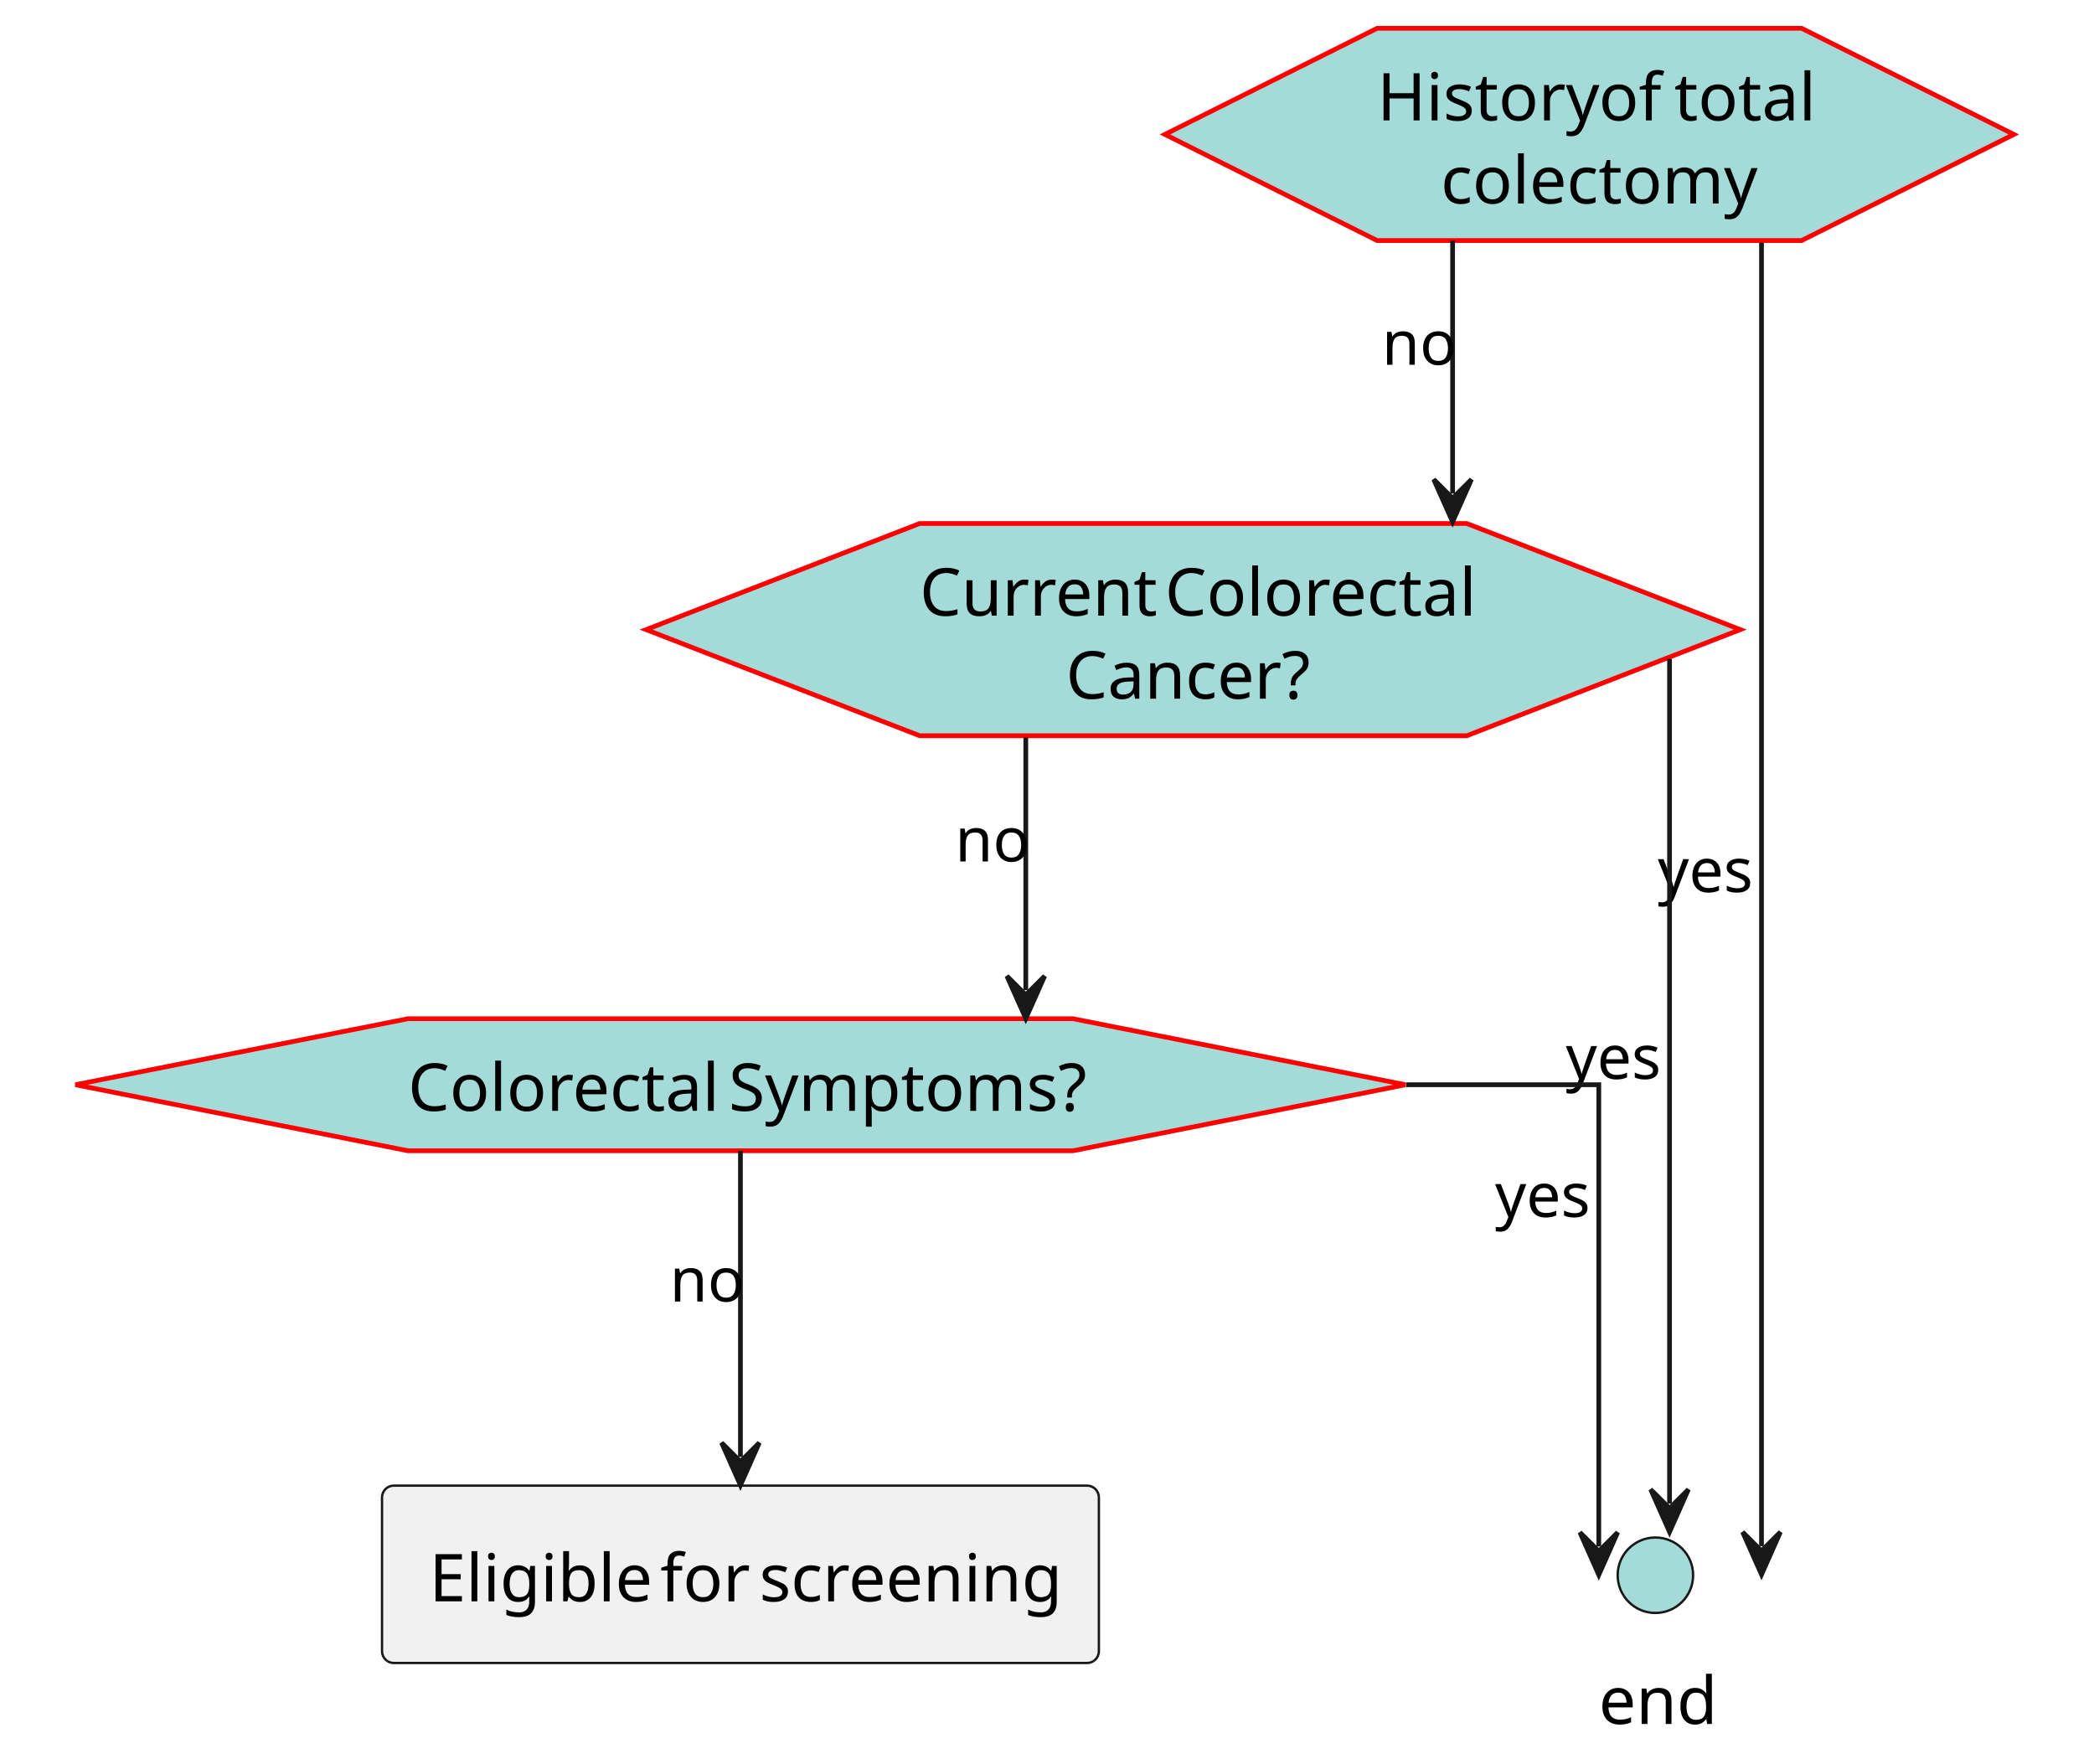
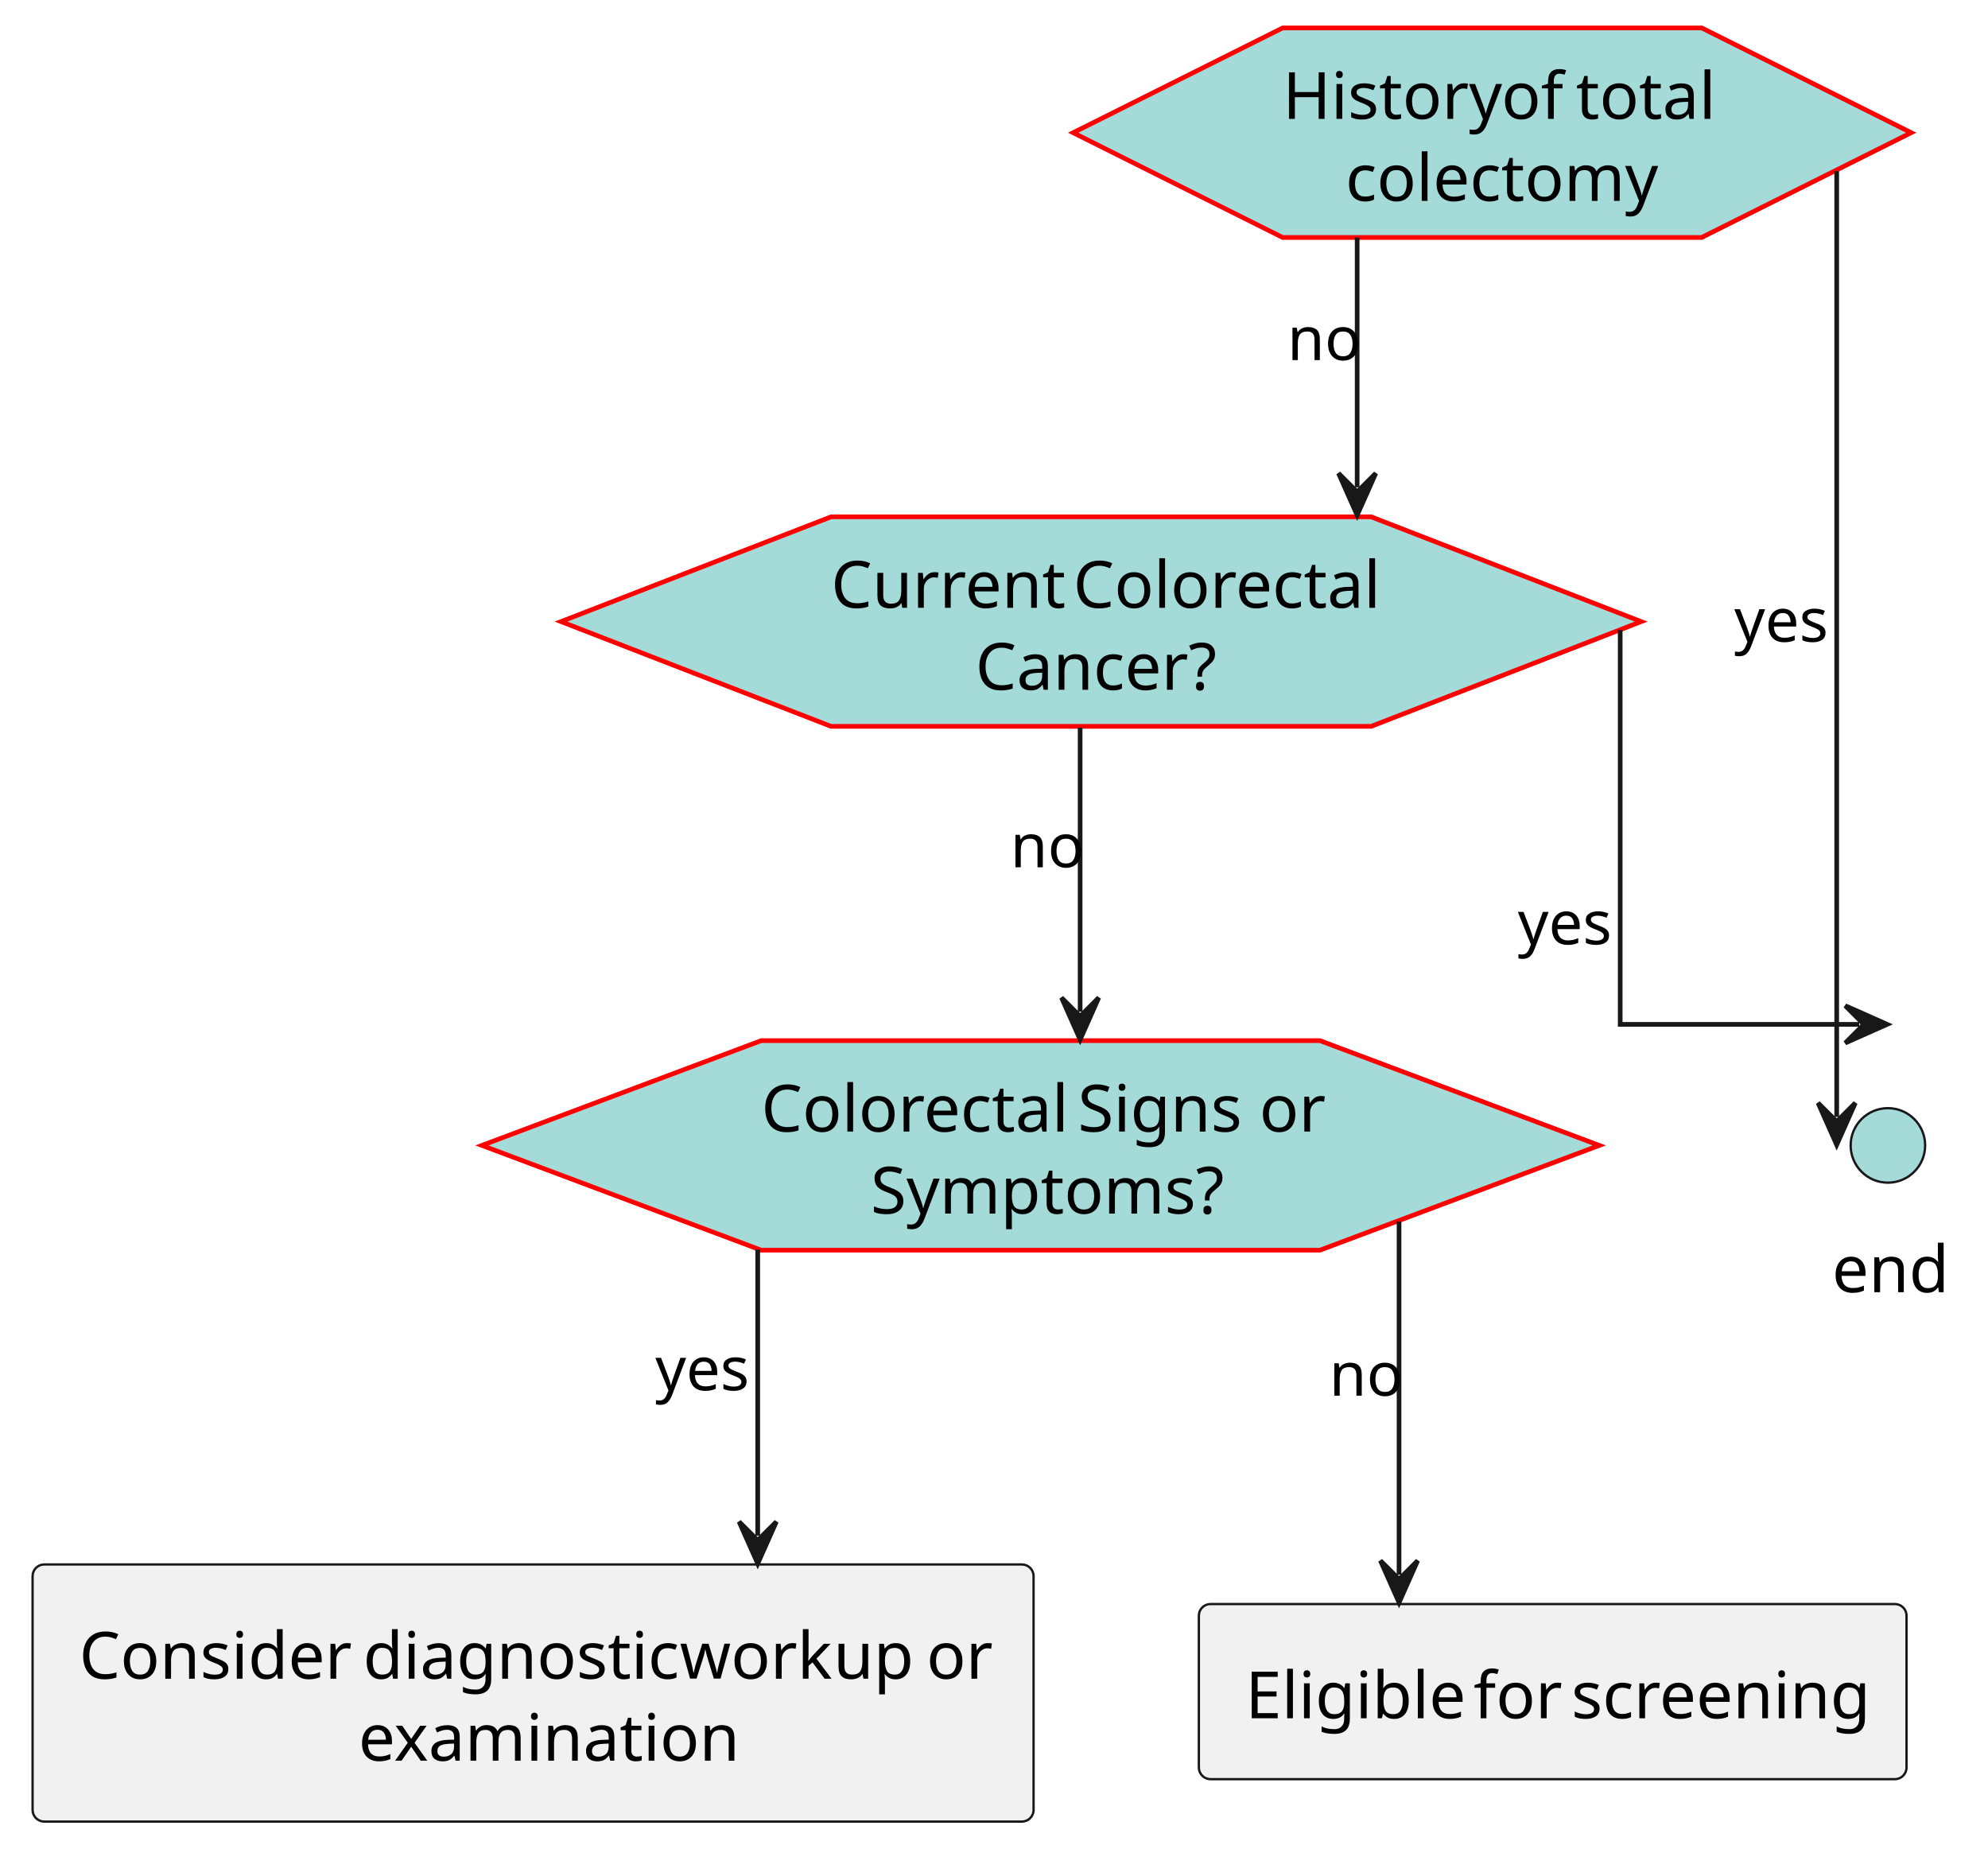
- <svg xmlns="http://www.w3.org/2000/svg" xmlns:xlink="http://www.w3.org/1999/xlink" contentStyleType="text/css" height="374px" preserveAspectRatio="none" style="width:444px;height:374px;background:#FFFFFF;" version="1.1" viewBox="0 0 444 374" width="444px" zoomAndPan="magnify">
+ <svg xmlns="http://www.w3.org/2000/svg" xmlns:xlink="http://www.w3.org/1999/xlink" contentStyleType="text/css" height="397px" preserveAspectRatio="none" style="width:427px;height:397px;background:#FFFFFF;" version="1.1" viewBox="0 0 427 397" width="427px" zoomAndPan="magnify">
  <defs />
  <g>
    <g id="elem_eve_HxTotalColectomy">
      <a href="#eve-HxTotalColectomy" target="_top" title="#eve-HxTotalColectomy" xlink:actuate="onRequest" xlink:href="#eve-HxTotalColectomy" xlink:show="new" xlink:title="#eve-HxTotalColectomy" xlink:type="simple">
-         <polygon fill="#A4DBD8" points="427,28.5,382,6,292,6,247,28.5,292,51,382,51,427,28.5" style="stroke:#FF0000;stroke-width:1.0;" />
-         <text fill="#000000" font-family="sans-serif" font-size="14" lengthAdjust="spacing" textLength="43" x="292" y="25.533">History</text>
-         <text fill="#000000" font-family="sans-serif" font-size="14" lengthAdjust="spacing" textLength="4" x="335" y="25.533"> </text>
-         <text fill="#000000" font-family="sans-serif" font-size="14" lengthAdjust="spacing" textLength="12" x="339" y="25.533">of</text>
-         <text fill="#000000" font-family="sans-serif" font-size="14" lengthAdjust="spacing" textLength="4" x="351" y="25.533"> </text>
-         <text fill="#000000" font-family="sans-serif" font-size="14" lengthAdjust="spacing" textLength="27" x="355" y="25.533">total</text>
-         <text fill="#000000" font-family="sans-serif" font-size="14" lengthAdjust="spacing" textLength="63" x="305.5" y="43.143">colectomy</text>
+         <polygon fill="#A4DBD8" points="410.5,28.5,365.5,6,275.5,6,230.5,28.5,275.5,51,365.5,51,410.5,28.5" style="stroke:#FF0000;stroke-width:1.0;" />
+         <text fill="#000000" font-family="sans-serif" font-size="14" lengthAdjust="spacing" textLength="43" x="275.5" y="25.533">History</text>
+         <text fill="#000000" font-family="sans-serif" font-size="14" lengthAdjust="spacing" textLength="4" x="318.5" y="25.533"> </text>
+         <text fill="#000000" font-family="sans-serif" font-size="14" lengthAdjust="spacing" textLength="12" x="322.5" y="25.533">of</text>
+         <text fill="#000000" font-family="sans-serif" font-size="14" lengthAdjust="spacing" textLength="4" x="334.5" y="25.533"> </text>
+         <text fill="#000000" font-family="sans-serif" font-size="14" lengthAdjust="spacing" textLength="27" x="338.5" y="25.533">total</text>
+         <text fill="#000000" font-family="sans-serif" font-size="14" lengthAdjust="spacing" textLength="63" x="289" y="43.143">colectomy</text>
      </a>
    </g>
    <g id="elem_eve_ActiveCRC">
      <a href="#eve-ActiveCRC" target="_top" title="#eve-ActiveCRC" xlink:actuate="onRequest" xlink:href="#eve-ActiveCRC" xlink:show="new" xlink:title="#eve-ActiveCRC" xlink:type="simple">
-         <polygon fill="#A4DBD8" points="369,133.5,311,111,195,111,137,133.5,195,156,311,156,369,133.5" style="stroke:#FF0000;stroke-width:1.0;" />
-         <text fill="#000000" font-family="sans-serif" font-size="14" lengthAdjust="spacing" textLength="48" x="195" y="130.533">Current</text>
-         <text fill="#000000" font-family="sans-serif" font-size="14" lengthAdjust="spacing" textLength="4" x="243" y="130.533"> </text>
-         <text fill="#000000" font-family="sans-serif" font-size="14" lengthAdjust="spacing" textLength="64" x="247" y="130.533">Colorectal</text>
-         <text fill="#000000" font-family="sans-serif" font-size="14" lengthAdjust="spacing" textLength="54" x="226" y="148.143">Cancer?</text>
+         <polygon fill="#A4DBD8" points="352.5,133.5,294.5,111,178.5,111,120.5,133.5,178.5,156,294.5,156,352.5,133.5" style="stroke:#FF0000;stroke-width:1.0;" />
+         <text fill="#000000" font-family="sans-serif" font-size="14" lengthAdjust="spacing" textLength="48" x="178.5" y="130.533">Current</text>
+         <text fill="#000000" font-family="sans-serif" font-size="14" lengthAdjust="spacing" textLength="4" x="226.5" y="130.533"> </text>
+         <text fill="#000000" font-family="sans-serif" font-size="14" lengthAdjust="spacing" textLength="64" x="230.5" y="130.533">Colorectal</text>
+         <text fill="#000000" font-family="sans-serif" font-size="14" lengthAdjust="spacing" textLength="54" x="209.5" y="148.143">Cancer?</text>
      </a>
    </g>
    <g id="elem_eve_Symptomatic">
      <a href="#eve-Symptomatic" target="_top" title="#eve-Symptomatic" xlink:actuate="onRequest" xlink:href="#eve-Symptomatic" xlink:show="new" xlink:title="#eve-Symptomatic" xlink:type="simple">
-         <polygon fill="#A4DBD8" points="298,230,227.5,216,86.5,216,16,230,86.5,244,227.5,244,298,230" style="stroke:#FF0000;stroke-width:1.0;" />
-         <text fill="#000000" font-family="sans-serif" font-size="14" lengthAdjust="spacing" textLength="64" x="86.5" y="235.533">Colorectal</text>
-         <text fill="#000000" font-family="sans-serif" font-size="14" lengthAdjust="spacing" textLength="4" x="150.5" y="235.533"> </text>
-         <text fill="#000000" font-family="sans-serif" font-size="14" lengthAdjust="spacing" textLength="73" x="154.5" y="235.533">Symptoms?</text>
+         <polygon fill="#A4DBD8" points="343.5,246,283.5,223.5,163.5,223.5,103.5,246,163.5,268.5,283.5,268.5,343.5,246" style="stroke:#FF0000;stroke-width:1.0;" />
+         <text fill="#000000" font-family="sans-serif" font-size="14" lengthAdjust="spacing" textLength="64" x="163.5" y="243.033">Colorectal</text>
+         <text fill="#000000" font-family="sans-serif" font-size="14" lengthAdjust="spacing" textLength="4" x="227.5" y="243.033"> </text>
+         <text fill="#000000" font-family="sans-serif" font-size="14" lengthAdjust="spacing" textLength="35" x="231.5" y="243.033">Signs</text>
+         <text fill="#000000" font-family="sans-serif" font-size="14" lengthAdjust="spacing" textLength="4" x="266.5" y="243.033"> </text>
+         <text fill="#000000" font-family="sans-serif" font-size="14" lengthAdjust="spacing" textLength="13" x="270.5" y="243.033">or</text>
+         <text fill="#000000" font-family="sans-serif" font-size="14" lengthAdjust="spacing" textLength="73" x="187" y="260.643">Symptoms?</text>
      </a>
    </g>
    <g id="elem_end_1">
-       <ellipse cx="351" cy="334" fill="#A4DBD8" rx="8" ry="8" style="stroke:#181818;stroke-width:0.5;" />
-       <text fill="#000000" font-family="sans-serif" font-size="14" lengthAdjust="spacing" textLength="24" x="339" y="365.533">end</text>
+       <ellipse cx="405.5" cy="246" fill="#A4DBD8" rx="8" ry="8" style="stroke:#181818;stroke-width:0.5;" />
+       <text fill="#000000" font-family="sans-serif" font-size="14" lengthAdjust="spacing" textLength="24" x="393.5" y="277.533">end</text>
+     </g>
+     <g id="elem_act_Diagnostic">
+       <a href="#act-Diagnostic" target="_top" title="#act-Diagnostic" xlink:actuate="onRequest" xlink:href="#act-Diagnostic" xlink:show="new" xlink:title="#act-Diagnostic" xlink:type="simple">
+         <rect fill="#F1F1F1" height="55.219" rx="2.5" ry="2.5" style="stroke:#181818;stroke-width:0.5;" width="215" x="7" y="336" />
+         <text fill="#000000" font-family="sans-serif" font-size="14" lengthAdjust="spacing" textLength="57" x="17" y="360.533">Consider</text>
+         <text fill="#000000" font-family="sans-serif" font-size="14" lengthAdjust="spacing" textLength="4" x="74" y="360.533"> </text>
+         <text fill="#000000" font-family="sans-serif" font-size="14" lengthAdjust="spacing" textLength="64" x="78" y="360.533">diagnostic</text>
+         <text fill="#000000" font-family="sans-serif" font-size="14" lengthAdjust="spacing" textLength="4" x="142" y="360.533"> </text>
+         <text fill="#000000" font-family="sans-serif" font-size="14" lengthAdjust="spacing" textLength="29" x="146" y="360.533">work</text>
+         <text fill="#000000" font-family="sans-serif" font-size="14" lengthAdjust="spacing" textLength="4" x="175" y="360.533"> </text>
+         <text fill="#000000" font-family="sans-serif" font-size="14" lengthAdjust="spacing" textLength="16" x="179" y="360.533">up</text>
+         <text fill="#000000" font-family="sans-serif" font-size="14" lengthAdjust="spacing" textLength="4" x="195" y="360.533"> </text>
+         <text fill="#000000" font-family="sans-serif" font-size="14" lengthAdjust="spacing" textLength="13" x="199" y="360.533">or</text>
+         <text fill="#000000" font-family="sans-serif" font-size="14" lengthAdjust="spacing" textLength="75" x="77" y="378.143">examination</text>
+       </a>
    </g>
    <g id="elem_act_ScreeningEligible">
      <a href="#act-ScreeningEligible" target="_top" title="#act-ScreeningEligible" xlink:actuate="onRequest" xlink:href="#act-ScreeningEligible" xlink:show="new" xlink:title="#act-ScreeningEligible" xlink:type="simple">
-         <rect fill="#F1F1F1" height="37.609" rx="2.5" ry="2.5" style="stroke:#181818;stroke-width:0.5;" width="152" x="81" y="315" />
-         <text fill="#000000" font-family="sans-serif" font-size="14" lengthAdjust="spacing" textLength="45" x="91" y="339.533">Eligible</text>
-         <text fill="#000000" font-family="sans-serif" font-size="14" lengthAdjust="spacing" textLength="4" x="136" y="339.533"> </text>
-         <text fill="#000000" font-family="sans-serif" font-size="14" lengthAdjust="spacing" textLength="17" x="140" y="339.533">for</text>
-         <text fill="#000000" font-family="sans-serif" font-size="14" lengthAdjust="spacing" textLength="4" x="157" y="339.533"> </text>
-         <text fill="#000000" font-family="sans-serif" font-size="14" lengthAdjust="spacing" textLength="62" x="161" y="339.533">screening</text>
+         <rect fill="#F1F1F1" height="37.609" rx="2.5" ry="2.5" style="stroke:#181818;stroke-width:0.5;" width="152" x="257.5" y="344.5" />
+         <text fill="#000000" font-family="sans-serif" font-size="14" lengthAdjust="spacing" textLength="45" x="267.5" y="369.033">Eligible</text>
+         <text fill="#000000" font-family="sans-serif" font-size="14" lengthAdjust="spacing" textLength="4" x="312.5" y="369.033"> </text>
+         <text fill="#000000" font-family="sans-serif" font-size="14" lengthAdjust="spacing" textLength="17" x="316.5" y="369.033">for</text>
+         <text fill="#000000" font-family="sans-serif" font-size="14" lengthAdjust="spacing" textLength="4" x="333.5" y="369.033"> </text>
+         <text fill="#000000" font-family="sans-serif" font-size="14" lengthAdjust="spacing" textLength="62" x="337.5" y="369.033">screening</text>
      </a>
    </g>
    <g id="link_eve_HxTotalColectomy_end_1">
-       <path d="M373.5,51.46 C373.5,121.4 373.5,321.43 373.5,327.85 " fill="none" id="eve_HxTotalColectomy-to-end_1" style="stroke:#181818;stroke-width:1.0;" />
-       <polygon fill="#181818" points="373.5,333.85,377.5,324.85,373.5,328.85,369.5,324.85,373.5,333.85" style="stroke:#181818;stroke-width:1.0;" />
-       <text fill="#000000" font-family="sans-serif" font-size="13" lengthAdjust="spacing" textLength="21" x="351.5" y="189.145">yes</text>
+       <path d="M394.5,36.76 C394.5,75.87 394.5,234.73 394.5,239.88 " fill="none" id="eve_HxTotalColectomy-to-end_1" style="stroke:#181818;stroke-width:1.0;" />
+       <polygon fill="#181818" points="394.5,245.88,398.5,236.88,394.5,240.88,390.5,236.88,394.5,245.88" style="stroke:#181818;stroke-width:1.0;" />
+       <text fill="#000000" font-family="sans-serif" font-size="13" lengthAdjust="spacing" textLength="21" x="372.5" y="137.815">yes</text>
    </g>
    <g id="link_eve_HxTotalColectomy_eve_ActiveCRC">
-       <path d="M308,51.03 C308,68.62 308,86.97 308,104.65 " fill="none" id="eve_HxTotalColectomy-to-eve_ActiveCRC" style="stroke:#181818;stroke-width:1.0;" />
-       <polygon fill="#181818" points="308,110.65,312,101.65,308,105.65,304,101.65,308,110.65" style="stroke:#181818;stroke-width:1.0;" />
-       <text fill="#000000" font-family="sans-serif" font-size="13" lengthAdjust="spacing" textLength="14" x="293" y="77.335">no</text>
+       <path d="M291.5,51.03 C291.5,68.62 291.5,86.97 291.5,104.65 " fill="none" id="eve_HxTotalColectomy-to-eve_ActiveCRC" style="stroke:#181818;stroke-width:1.0;" />
+       <polygon fill="#181818" points="291.5,110.65,295.5,101.65,291.5,105.65,287.5,101.65,291.5,110.65" style="stroke:#181818;stroke-width:1.0;" />
+       <text fill="#000000" font-family="sans-serif" font-size="13" lengthAdjust="spacing" textLength="14" x="276.5" y="77.335">no</text>
    </g>
    <g id="link_eve_ActiveCRC_end_1">
-       <path d="M354,139.72 C354,168.67 354,284.27 354,318.81 " fill="none" id="eve_ActiveCRC-to-end_1" style="stroke:#181818;stroke-width:1.0;" />
-       <polygon fill="#181818" points="354,324.81,358,315.81,354,319.81,350,315.81,354,324.81" style="stroke:#181818;stroke-width:1.0;" />
-       <text fill="#000000" font-family="sans-serif" font-size="13" lengthAdjust="spacing" textLength="21" x="332" y="228.765">yes</text>
+       <path d="M348,135.31 C348,147.73 348,220 348,220 C348,220 395.96,220 399.34,220 " fill="none" id="eve_ActiveCRC-to-end_1" style="stroke:#181818;stroke-width:1.0;" />
+       <polygon fill="#181818" points="405.34,220,396.34,216,400.34,220,396.34,224,405.34,220" style="stroke:#181818;stroke-width:1.0;" />
+       <text fill="#000000" font-family="sans-serif" font-size="13" lengthAdjust="spacing" textLength="21" x="326" y="202.815">yes</text>
    </g>
    <g id="link_eve_ActiveCRC_eve_Symptomatic">
-       <path d="M217.5,156.37 C217.5,174.87 217.5,194.34 217.5,209.96 " fill="none" id="eve_ActiveCRC-to-eve_Symptomatic" style="stroke:#181818;stroke-width:1.0;" />
-       <polygon fill="#181818" points="217.5,215.96,221.5,206.96,217.5,210.96,213.5,206.96,217.5,215.96" style="stroke:#181818;stroke-width:1.0;" />
-       <text fill="#000000" font-family="sans-serif" font-size="13" lengthAdjust="spacing" textLength="14" x="202.5" y="182.655">no</text>
+       <path d="M232,156.27 C232,175.78 232,197.76 232,217.27 " fill="none" id="eve_ActiveCRC-to-eve_Symptomatic" style="stroke:#181818;stroke-width:1.0;" />
+       <polygon fill="#181818" points="232,223.27,236,214.27,232,218.27,228,214.27,232,223.27" style="stroke:#181818;stroke-width:1.0;" />
+       <text fill="#000000" font-family="sans-serif" font-size="13" lengthAdjust="spacing" textLength="14" x="217" y="186.265">no</text>
    </g>
-     <g id="link_eve_Symptomatic_end_1">
-       <path d="M298.16,230 C321.89,230 339,230 339,230 C339,230 339,324.78 339,327.92 " fill="none" id="eve_Symptomatic-to-end_1" style="stroke:#181818;stroke-width:1.0;" />
-       <polygon fill="#181818" points="339,333.92,343,324.92,339,328.92,335,324.92,339,333.92" style="stroke:#181818;stroke-width:1.0;" />
-       <text fill="#000000" font-family="sans-serif" font-size="13" lengthAdjust="spacing" textLength="21" x="317" y="258.035">yes</text>
+     <g id="link_eve_Symptomatic_act_Diagnostic">
+       <path d="M162.75,268.38 C162.75,287.55 162.75,309.25 162.75,329.82 " fill="none" id="eve_Symptomatic-to-act_Diagnostic" style="stroke:#181818;stroke-width:1.0;" />
+       <polygon fill="#181818" points="162.75,335.82,166.75,326.82,162.75,330.82,158.75,326.82,162.75,335.82" style="stroke:#181818;stroke-width:1.0;" />
+       <text fill="#000000" font-family="sans-serif" font-size="13" lengthAdjust="spacing" textLength="21" x="140.75" y="298.595">yes</text>
    </g>
    <g id="link_eve_Symptomatic_act_ScreeningEligible">
-       <path d="M157,244.03 C157,262.32 157,288.41 157,308.91 " fill="none" id="eve_Symptomatic-to-act_ScreeningEligible" style="stroke:#181818;stroke-width:1.0;" />
-       <polygon fill="#181818" points="157,314.91,161,305.91,157,309.91,153,305.91,157,314.91" style="stroke:#181818;stroke-width:1.0;" />
-       <text fill="#000000" font-family="sans-serif" font-size="13" lengthAdjust="spacing" textLength="14" x="142" y="275.965">no</text>
+       <path d="M300.5,262.34 C300.5,283.78 300.5,315.35 300.5,338.18 " fill="none" id="eve_Symptomatic-to-act_ScreeningEligible" style="stroke:#181818;stroke-width:1.0;" />
+       <polygon fill="#181818" points="300.5,344.18,304.5,335.18,300.5,339.18,296.5,335.18,300.5,344.18" style="stroke:#181818;stroke-width:1.0;" />
+       <text fill="#000000" font-family="sans-serif" font-size="13" lengthAdjust="spacing" textLength="14" x="285.5" y="299.755">no</text>
    </g>
  </g>
</svg>
